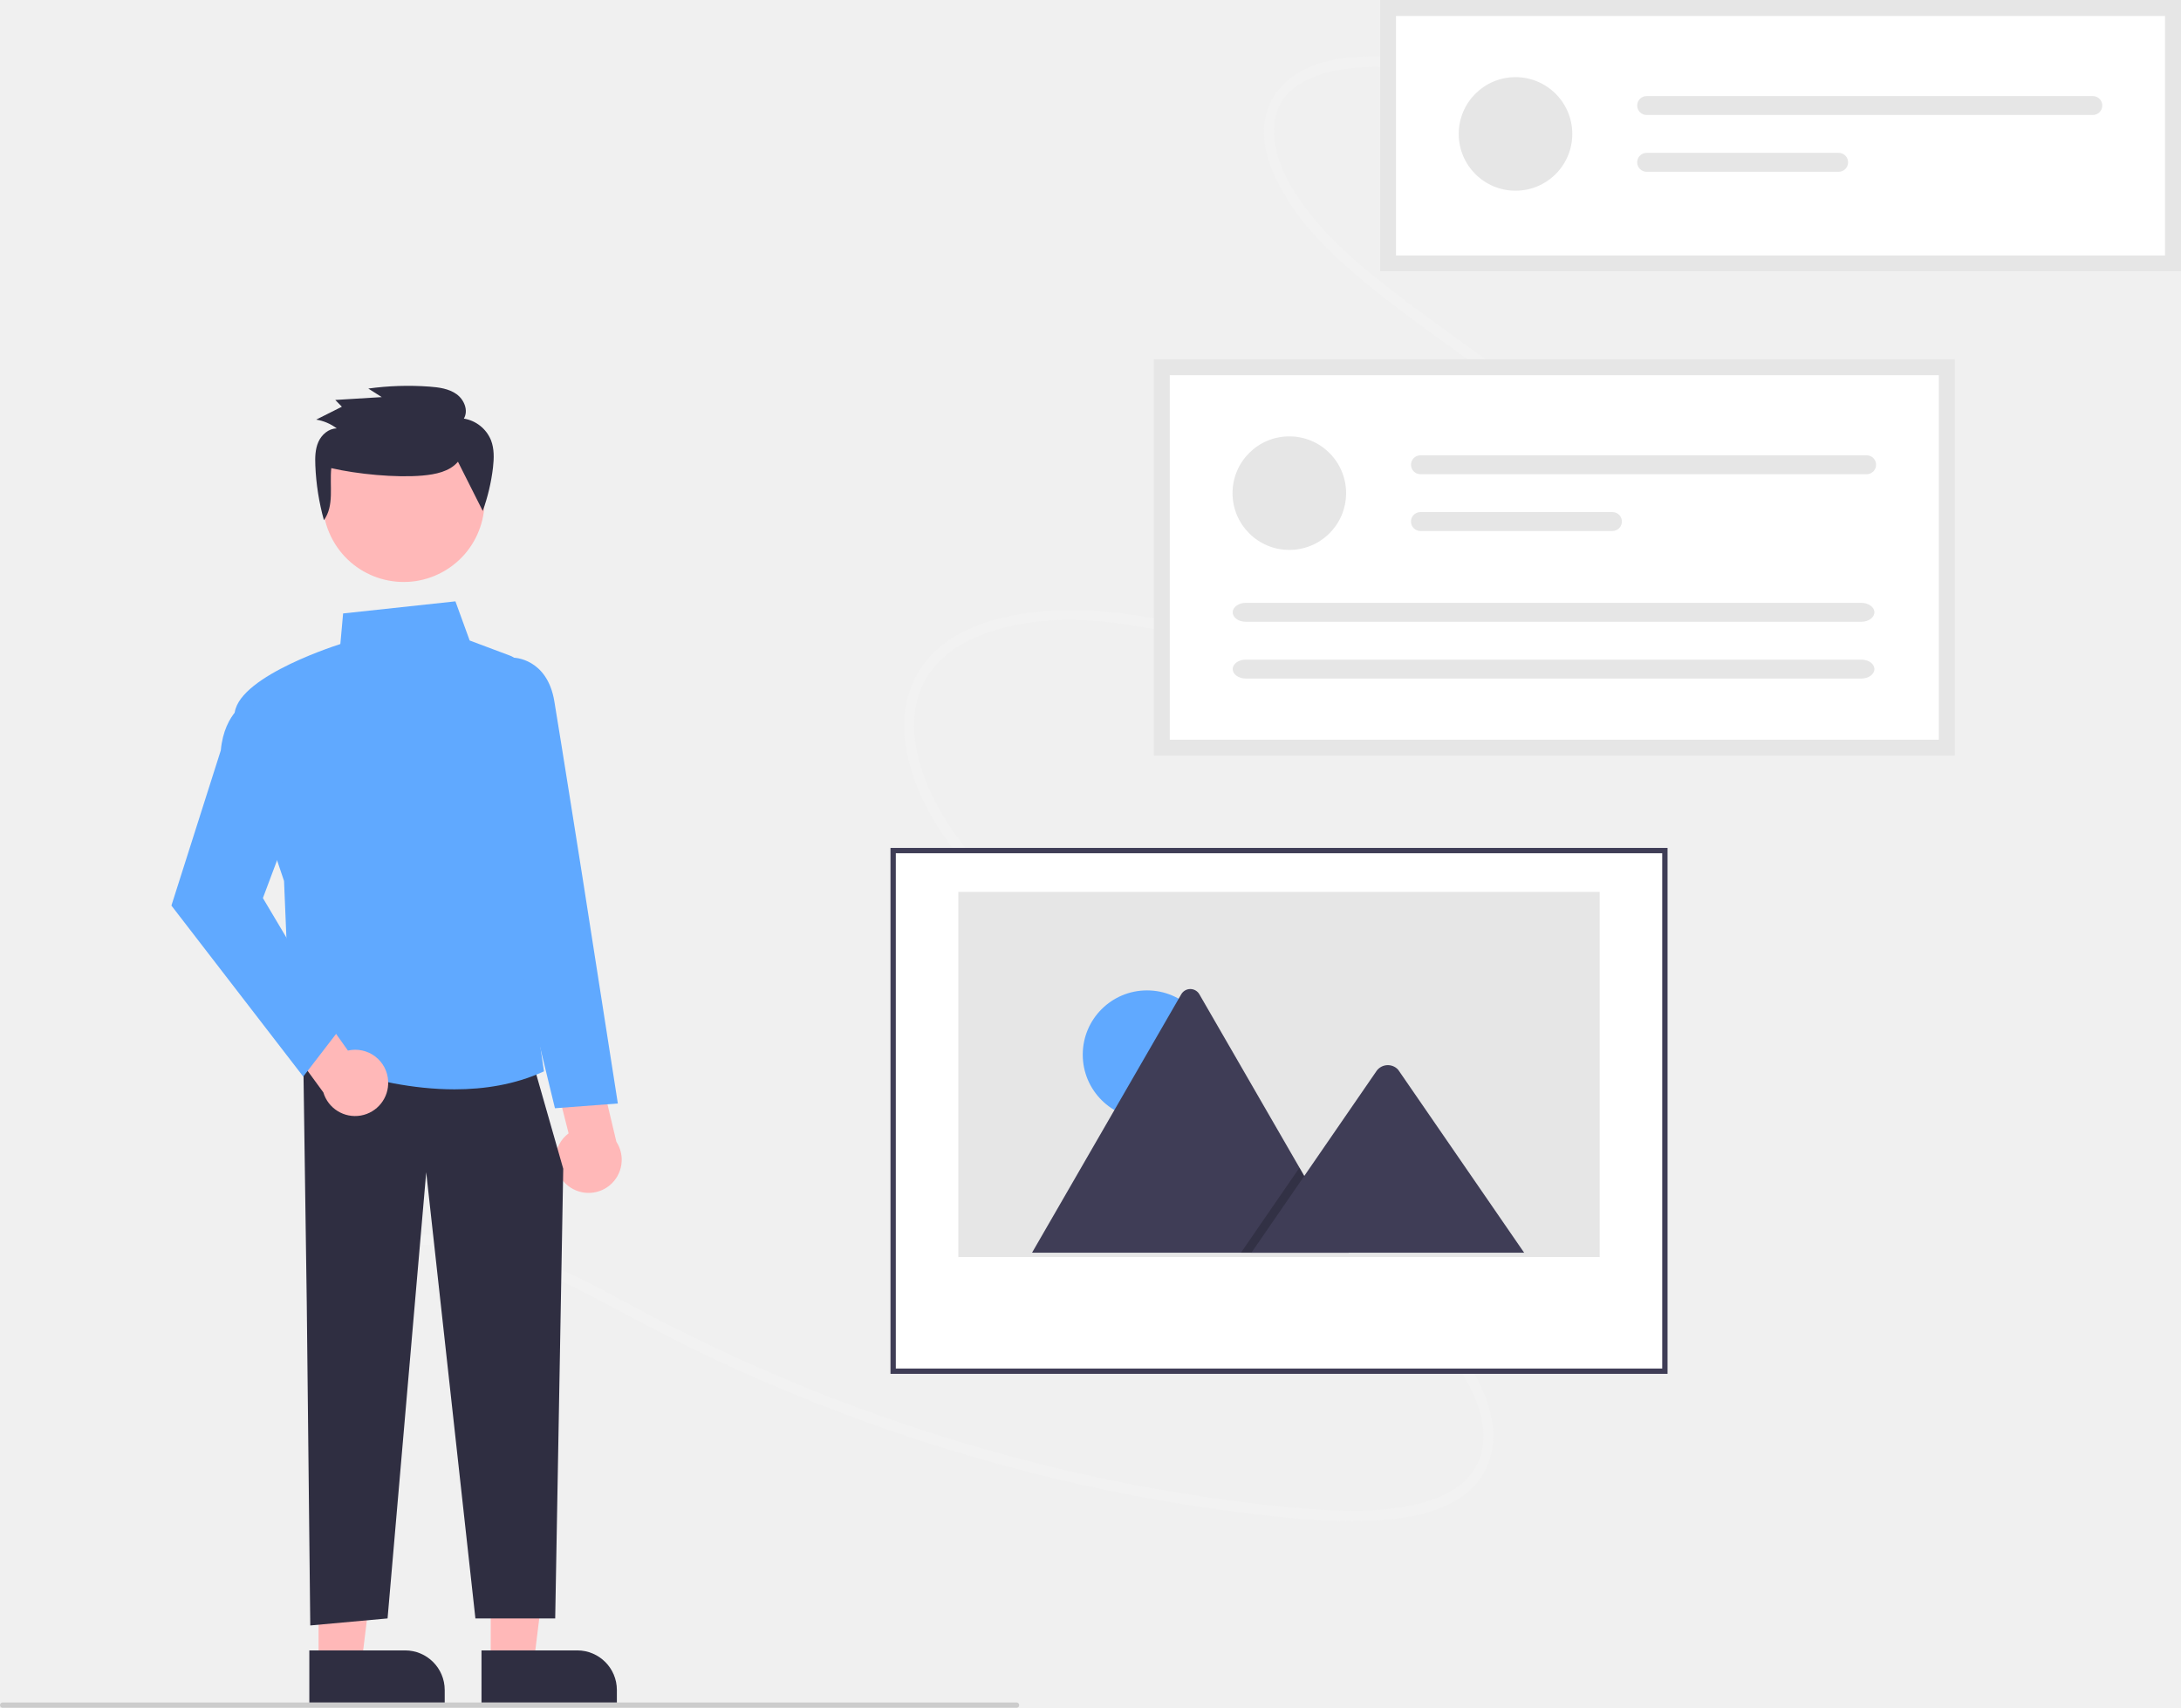
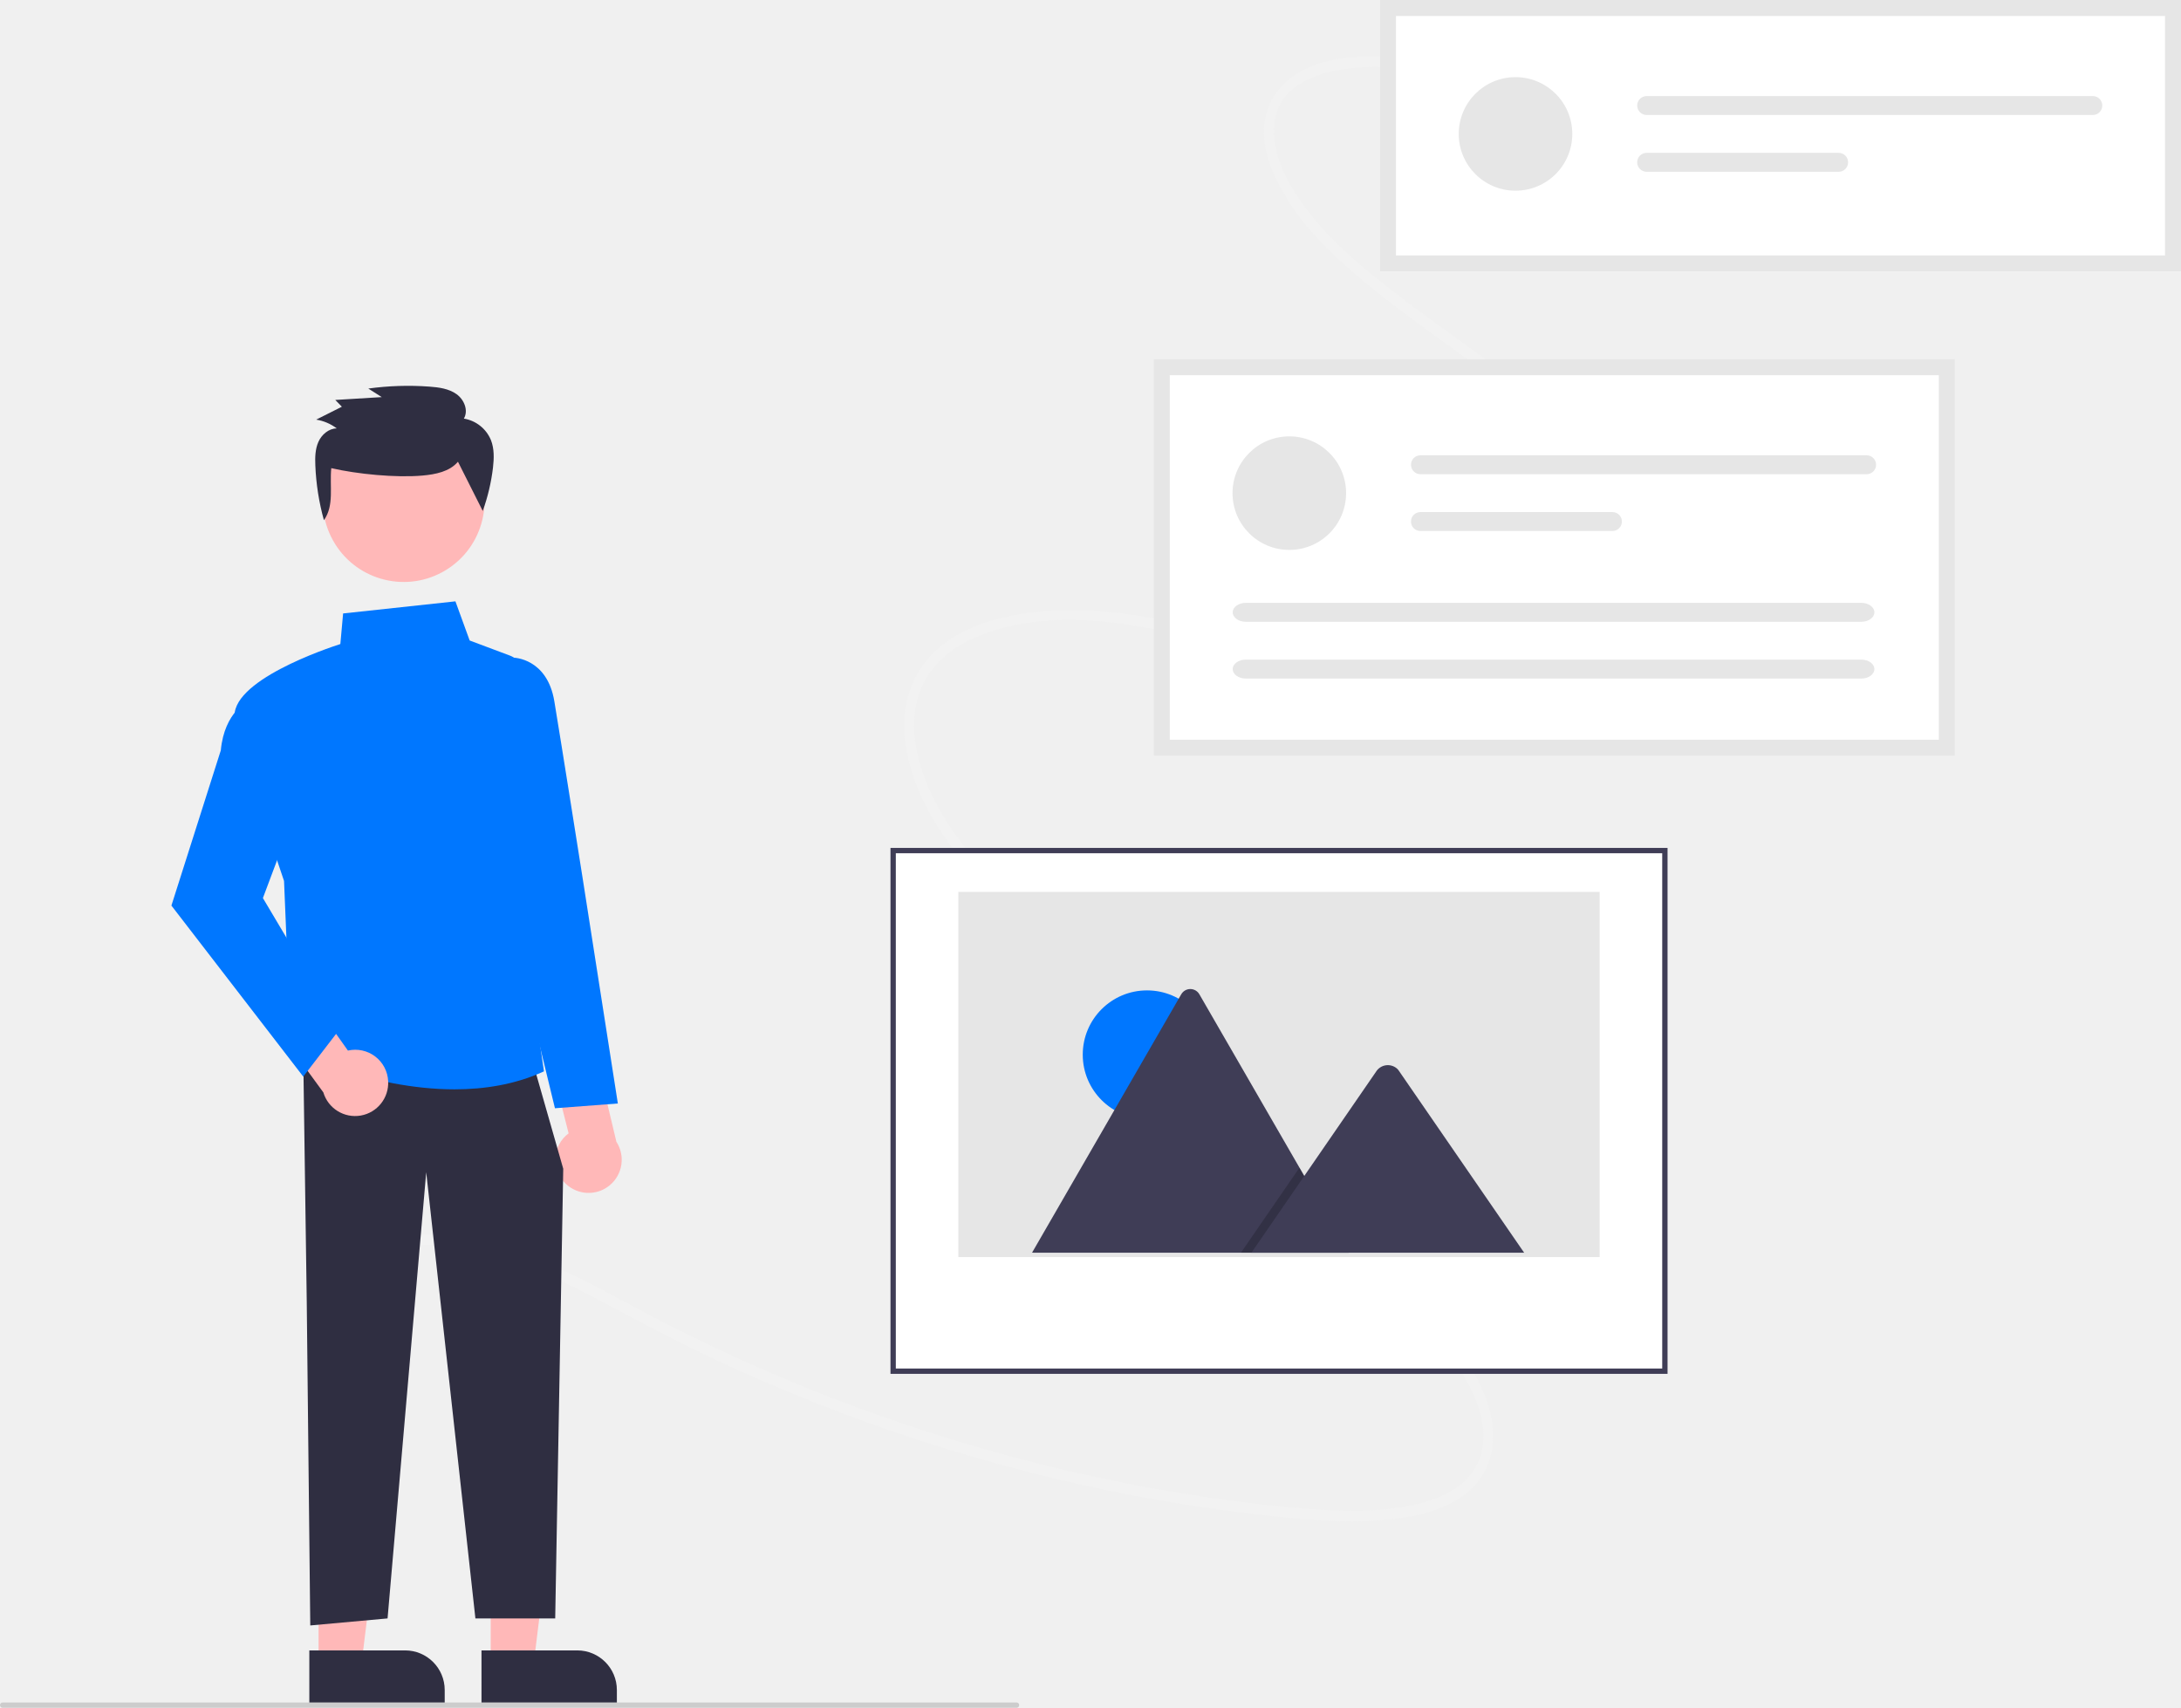
<svg xmlns="http://www.w3.org/2000/svg" id="e49cd177-4f21-4b2c-9072-3096883e7875" data-name="Layer 1" width="819.571" height="641.807" viewBox="0 0 819.571 641.807">
  <path d="M334.771,657.999c-13.719-9.213-26.572-30.261-15.191-47.846,5.644-8.721,15.493-11.946,24.769-12.896,12.831-1.313,25.811,1.373,37.744,5.433,13.765,4.683,26.685,11.481,39.486,18.334,12.637,6.765,25.339,13.364,38.316,19.433a665.521,665.521,0,0,0,78.758,30.876A660.415,660.415,0,0,0,619.069,691.676q20.255,3.781,40.77,6.231c12.767,1.517,25.634,2.903,38.572,2.848,17.047-.072,45.498-2.057,51.763-23.87,3.321-11.566-1.174-23.595-6.794-32.948-6.796-11.309-16.124-20.647-25.276-29.752q-63.855-63.525-128.016-126.709c-9.959-9.857-20.052-19.607-29.311-30.216-8.668-9.932-16.927-20.763-22.124-33.308-4.54-10.957-7.199-24.325-2.287-36.187,4.074-9.838,12.838-16.113,22.003-19.782,22.69-9.082,48.65-6.218,71.175-1.23,27.985,6.197,54.739,16.673,82.686,23.017,22.566,5.123,47.755,7.836,70.751.117,8.817-2.96,17.474-7.82,23.394-15.705,5.799-7.724,7.832-17.396,6.912-26.78-1.086-11.075-5.7-21.362-11.222-30.467a134.013,134.013,0,0,0-23.885-28.635c-19.821-18.337-42.571-32.74-63.796-49.162-10.41-8.054-20.808-16.488-29.407-26.696-7.286-8.648-14.714-19.371-15.919-31.473-2.488-24.968,27.697-27.478,43.889-26.57a234.623,234.623,0,0,1,32.816,4.651c2.314.463,2.787-3.456.483-3.917-11.363-2.272-22.861-4.238-34.519-4.735-9.815-.418-20.269-.013-29.688,4.032-7.91,3.398-14.587,10.008-16.363,19.046-2.101,10.693,2.722,21.449,7.898,29.896,6.844,11.171,16.051,20.317,25.759,28.633,10.225,8.758,21.057,16.703,31.909,24.584,21.685,15.749,44.722,31.233,61.276,53.186,11.58,15.357,25.414,41.072,11.808,60.934-6.04,8.817-15.84,13.726-25.398,16.419-11.551,3.255-23.567,3.866-35.27,3.254-54.572-2.854-103.269-35.081-158.838-31.711-18.894,1.146-43.594,7.022-52.029,28.153-4.382,10.977-2.97,23.167.534,33.734,4.197,12.657,11.706,23.737,19.848,33.727,8.612,10.567,18.225,20.16,27.838,29.686q16.048,15.902,32.114,31.785l64.976,64.31,32.284,31.953c9.853,9.752,20.092,19.414,27.933,31.143,6.42,9.603,12.901,23.775,7.102,35.963-4.605,9.68-15.443,13.729-24.658,15.668-11.932,2.51-24.178,2.365-36.104,1.561-13.756-.928-27.456-2.592-41.055-4.588a642.114,642.114,0,0,1-82.905-17.89,667.514,667.514,0,0,1-80.181-28.518q-19.784-8.494-38.994-18.278c-13.199-6.727-26.051-14.167-39.454-20.476-12.123-5.707-24.772-10.423-38.092-12.506-11.122-1.739-23.514-1.935-34.358,2.891a29.834,29.834,0,0,0-16.327,17.996,36.793,36.793,0,0,0,1.263,24.646,47.413,47.413,0,0,0,17.918,21.571c1.96,1.316,4.268-1.885,2.3-3.207Z" transform="translate(-190.2145 -129.0964)" fill="#f2f2f2" />
  <path d="M1009.786,231.096h-301v-102h301Z" transform="translate(-190.2145 -129.0964)" fill="#fff" />
  <rect x="335.626" y="319.659" width="290" height="195.648" fill="#fff" />
  <path d="M816.84,645.404h-292V447.756h292Zm-290-2h288V449.756h-288Z" transform="translate(-190.2145 -129.0964)" fill="#3f3d56" />
  <path d="M550.347,601.516H791.333V464.277H550.347Z" transform="translate(-190.2145 -129.0964)" fill="#e6e6e6" />
-   <circle cx="431.026" cy="396.355" r="24.153" fill="#60a9ff" />
+   <circle cx="431.026" cy="396.355" r="24.153" fill="#07f" />
  <path d="M696.981,599.882H578.494a2.413,2.413,0,0,1-.443-.035l56.039-97.068a3.924,3.924,0,0,1,6.83,0l37.609,65.14,1.802,3.117Z" transform="translate(-190.2145 -129.0964)" fill="#3f3d56" />
  <polygon points="506.767 470.786 466.312 470.786 486.171 441.94 487.601 439.862 488.316 438.823 490.117 441.94 506.767 470.786" opacity="0.2" style="isolation:isolate" />
  <path d="M762.955,599.882H660.472l19.859-28.846,1.429-2.078,25.878-37.592a5.236,5.236,0,0,1,7.773-.465,4.672,4.672,0,0,1,.373.465Z" transform="translate(-190.2145 -129.0964)" fill="#3f3d56" />
  <rect x="436.571" y="138" width="295" height="143" fill="#fff" />
  <circle cx="484.495" cy="185.33" r="21.338" fill="#e6e6e6" />
  <path d="M723.991,300.201a3.556,3.556,0,0,0,0,7.113H891.651a3.556,3.556,0,0,0,0-7.113Z" transform="translate(-190.2145 -129.0964)" fill="#e6e6e6" />
  <path d="M723.991,321.539a3.556,3.556,0,1,0-.015,7.113h72.159a3.556,3.556,0,1,0,0-7.113Z" transform="translate(-190.2145 -129.0964)" fill="#e6e6e6" />
  <path d="M658.343,355.654c-2.705,0-4.907,1.596-4.907,3.556s2.201,3.556,4.907,3.556H889.661c2.705,0,4.907-1.596,4.907-3.556s-2.201-3.556-4.907-3.556Z" transform="translate(-190.2145 -129.0964)" fill="#e6e6e6" />
  <path d="M658.343,376.992c-2.705,0-4.907,1.596-4.907,3.556s2.201,3.556,4.907,3.556H889.661c2.705,0,4.907-1.596,4.907-3.556s-2.201-3.556-4.907-3.556Z" transform="translate(-190.2145 -129.0964)" fill="#e6e6e6" />
  <path d="M924.786,413.096h-301v-149h301Zm-295-6h289v-137h-289Z" transform="translate(-190.2145 -129.0964)" fill="#e6e6e6" />
  <circle cx="569.495" cy="50.33" r="21.338" fill="#e6e6e6" />
  <path d="M808.991,165.201a3.556,3.556,0,0,0,0,7.113H976.651a3.556,3.556,0,0,0,0-7.113Z" transform="translate(-190.2145 -129.0964)" fill="#e6e6e6" />
  <path d="M808.991,186.539a3.556,3.556,0,1,0-.015,7.113h72.159a3.556,3.556,0,1,0,0-7.113Z" transform="translate(-190.2145 -129.0964)" fill="#e6e6e6" />
  <path d="M1009.786,231.096h-301v-102h301Zm-295-6h289v-90h-289Z" transform="translate(-190.2145 -129.0964)" fill="#e6e6e6" />
  <polygon points="184.403 624.868 200.589 624.867 208.29 562.433 184.4 562.435 184.403 624.868" fill="#ffb8b8" />
  <path d="M371.149,749.339h50.872a0,0,0,0,1,0,0v19.655a0,0,0,0,1,0,0h-35.985A14.887,14.887,0,0,1,371.149,754.107v-4.768A0,0,0,0,1,371.149,749.339Z" transform="translate(602.9901 1389.218) rotate(179.9974)" fill="#2f2e41" />
  <polygon points="119.708 624.868 135.895 624.867 143.595 562.433 119.706 562.435 119.708 624.868" fill="#ffb8b8" />
  <path d="M306.455,749.339h50.872a0,0,0,0,1,0,0v19.655a0,0,0,0,1,0,0h-35.985a14.887,14.887,0,0,1-14.887-14.887v-4.768A0,0,0,0,1,306.455,749.339Z" transform="translate(473.6014 1389.221) rotate(179.9974)" fill="#2f2e41" />
  <path d="M402.818,573.981a12.38,12.38,0,0,1,1.067-18.954l-6.935-27.428L412.591,519.32l9.249,38.871a12.447,12.447,0,0,1-19.022,15.79Z" transform="translate(-190.2145 -129.0964)" fill="#ffb8b8" />
  <polygon points="113.952 396.978 115.272 489.399 116.592 610.866 145.639 608.225 160.162 440.548 178.646 608.225 208.633 608.225 211.653 439.227 201.091 402.259 113.952 396.978" fill="#2f2e41" />
-   <path d="M361.017,538.485c-31.604.002-60.696-14.302-61.088-14.498l-.326-.163L296.95,460.175c-.769-2.249-15.913-46.631-18.478-60.738-2.599-14.292,35.065-26.835,39.638-28.302l1.038-11.497,42.206-4.548,5.349,14.711,15.142,5.678a7.49,7.49,0,0,1,4.642,8.799l-8.416,34.223,16.554,113.227-.425.192C383.594,536.71,372.147,538.485,361.017,538.485Z" transform="translate(-190.2145 -129.0964)" fill="#60a9ff" />
-   <path d="M398.75,545.589l-14.647-60.298-15.876-72.763,8.059-36.265h6.89c.126,0,12.646.187,15.342,16.36,2.611,15.665,10.484,65.518,10.563,66.02l13.306,85.162Z" transform="translate(-190.2145 -129.0964)" fill="#60a9ff" />
+   <path d="M361.017,538.485c-31.604.002-60.696-14.302-61.088-14.498l-.326-.163L296.95,460.175c-.769-2.249-15.913-46.631-18.478-60.738-2.599-14.292,35.065-26.835,39.638-28.302l1.038-11.497,42.206-4.548,5.349,14.711,15.142,5.678a7.49,7.49,0,0,1,4.642,8.799l-8.416,34.223,16.554,113.227-.425.192C383.594,536.71,372.147,538.485,361.017,538.485Z" transform="translate(-190.2145 -129.0964)" fill="#07f" />
+   <path d="M398.75,545.589l-14.647-60.298-15.876-72.763,8.059-36.265h6.89c.126,0,12.646.187,15.342,16.36,2.611,15.665,10.484,65.518,10.563,66.02l13.306,85.162Z" transform="translate(-190.2145 -129.0964)" fill="#07f" />
  <path d="M336.075,535.4a12.38,12.38,0,0,0-15.115-11.486l-16.372-23.073-16.448,6.529,23.578,32.258a12.447,12.447,0,0,0,24.357-4.23Z" transform="translate(-190.2145 -129.0964)" fill="#ffb8b8" />
-   <path d="M304.167,533.69l-49.539-64.267,18.562-58.337c1.36-14.667,10.538-18.762,10.929-18.93l.596-.256L300.866,434.975,289.006,466.6l29.109,48.957Z" transform="translate(-190.2145 -129.0964)" fill="#60a9ff" />
+   <path d="M304.167,533.69l-49.539-64.267,18.562-58.337c1.36-14.667,10.538-18.762,10.929-18.93l.596-.256L300.866,434.975,289.006,466.6l29.109,48.957Z" transform="translate(-190.2145 -129.0964)" fill="#07f" />
  <circle cx="341.905" cy="317.421" r="30.389" transform="translate(-300.5694 73.80032) rotate(-28.66319)" fill="#ffb8b8" />
  <path d="M362.308,302.619c-3.146,3.723-8.47,4.773-13.38,5.204-9.974.875-24.476-.544-34.223-2.794-.696,6.742,1.201,14.012-2.77,19.559a90.798,90.798,0,0,1-3.226-20.584c-.12-2.986-.073-6.075,1.14-8.816s3.86-5.068,6.907-5.092a17.311,17.311,0,0,0-7.722-3.301l9.649-4.849-2.478-2.544,17.469-1.069-5.06-3.214a109.715,109.715,0,0,1,22.986-.726c3.56.262,7.282.763,10.166,2.826s4.551,6.162,2.76,9.19a13.344,13.344,0,0,1,10.169,8.069c1.286,3.26,1.168,6.881.772,10.355a73.399,73.399,0,0,1-3.848,16.281" transform="translate(-190.2145 -129.0964)" fill="#2f2e41" />
  <path d="M572.214,770.904h-381a1,1,0,0,1,0-2h381a1,1,0,1,1,0,2Z" transform="translate(-190.2145 -129.0964)" fill="#ccc" />
</svg>
